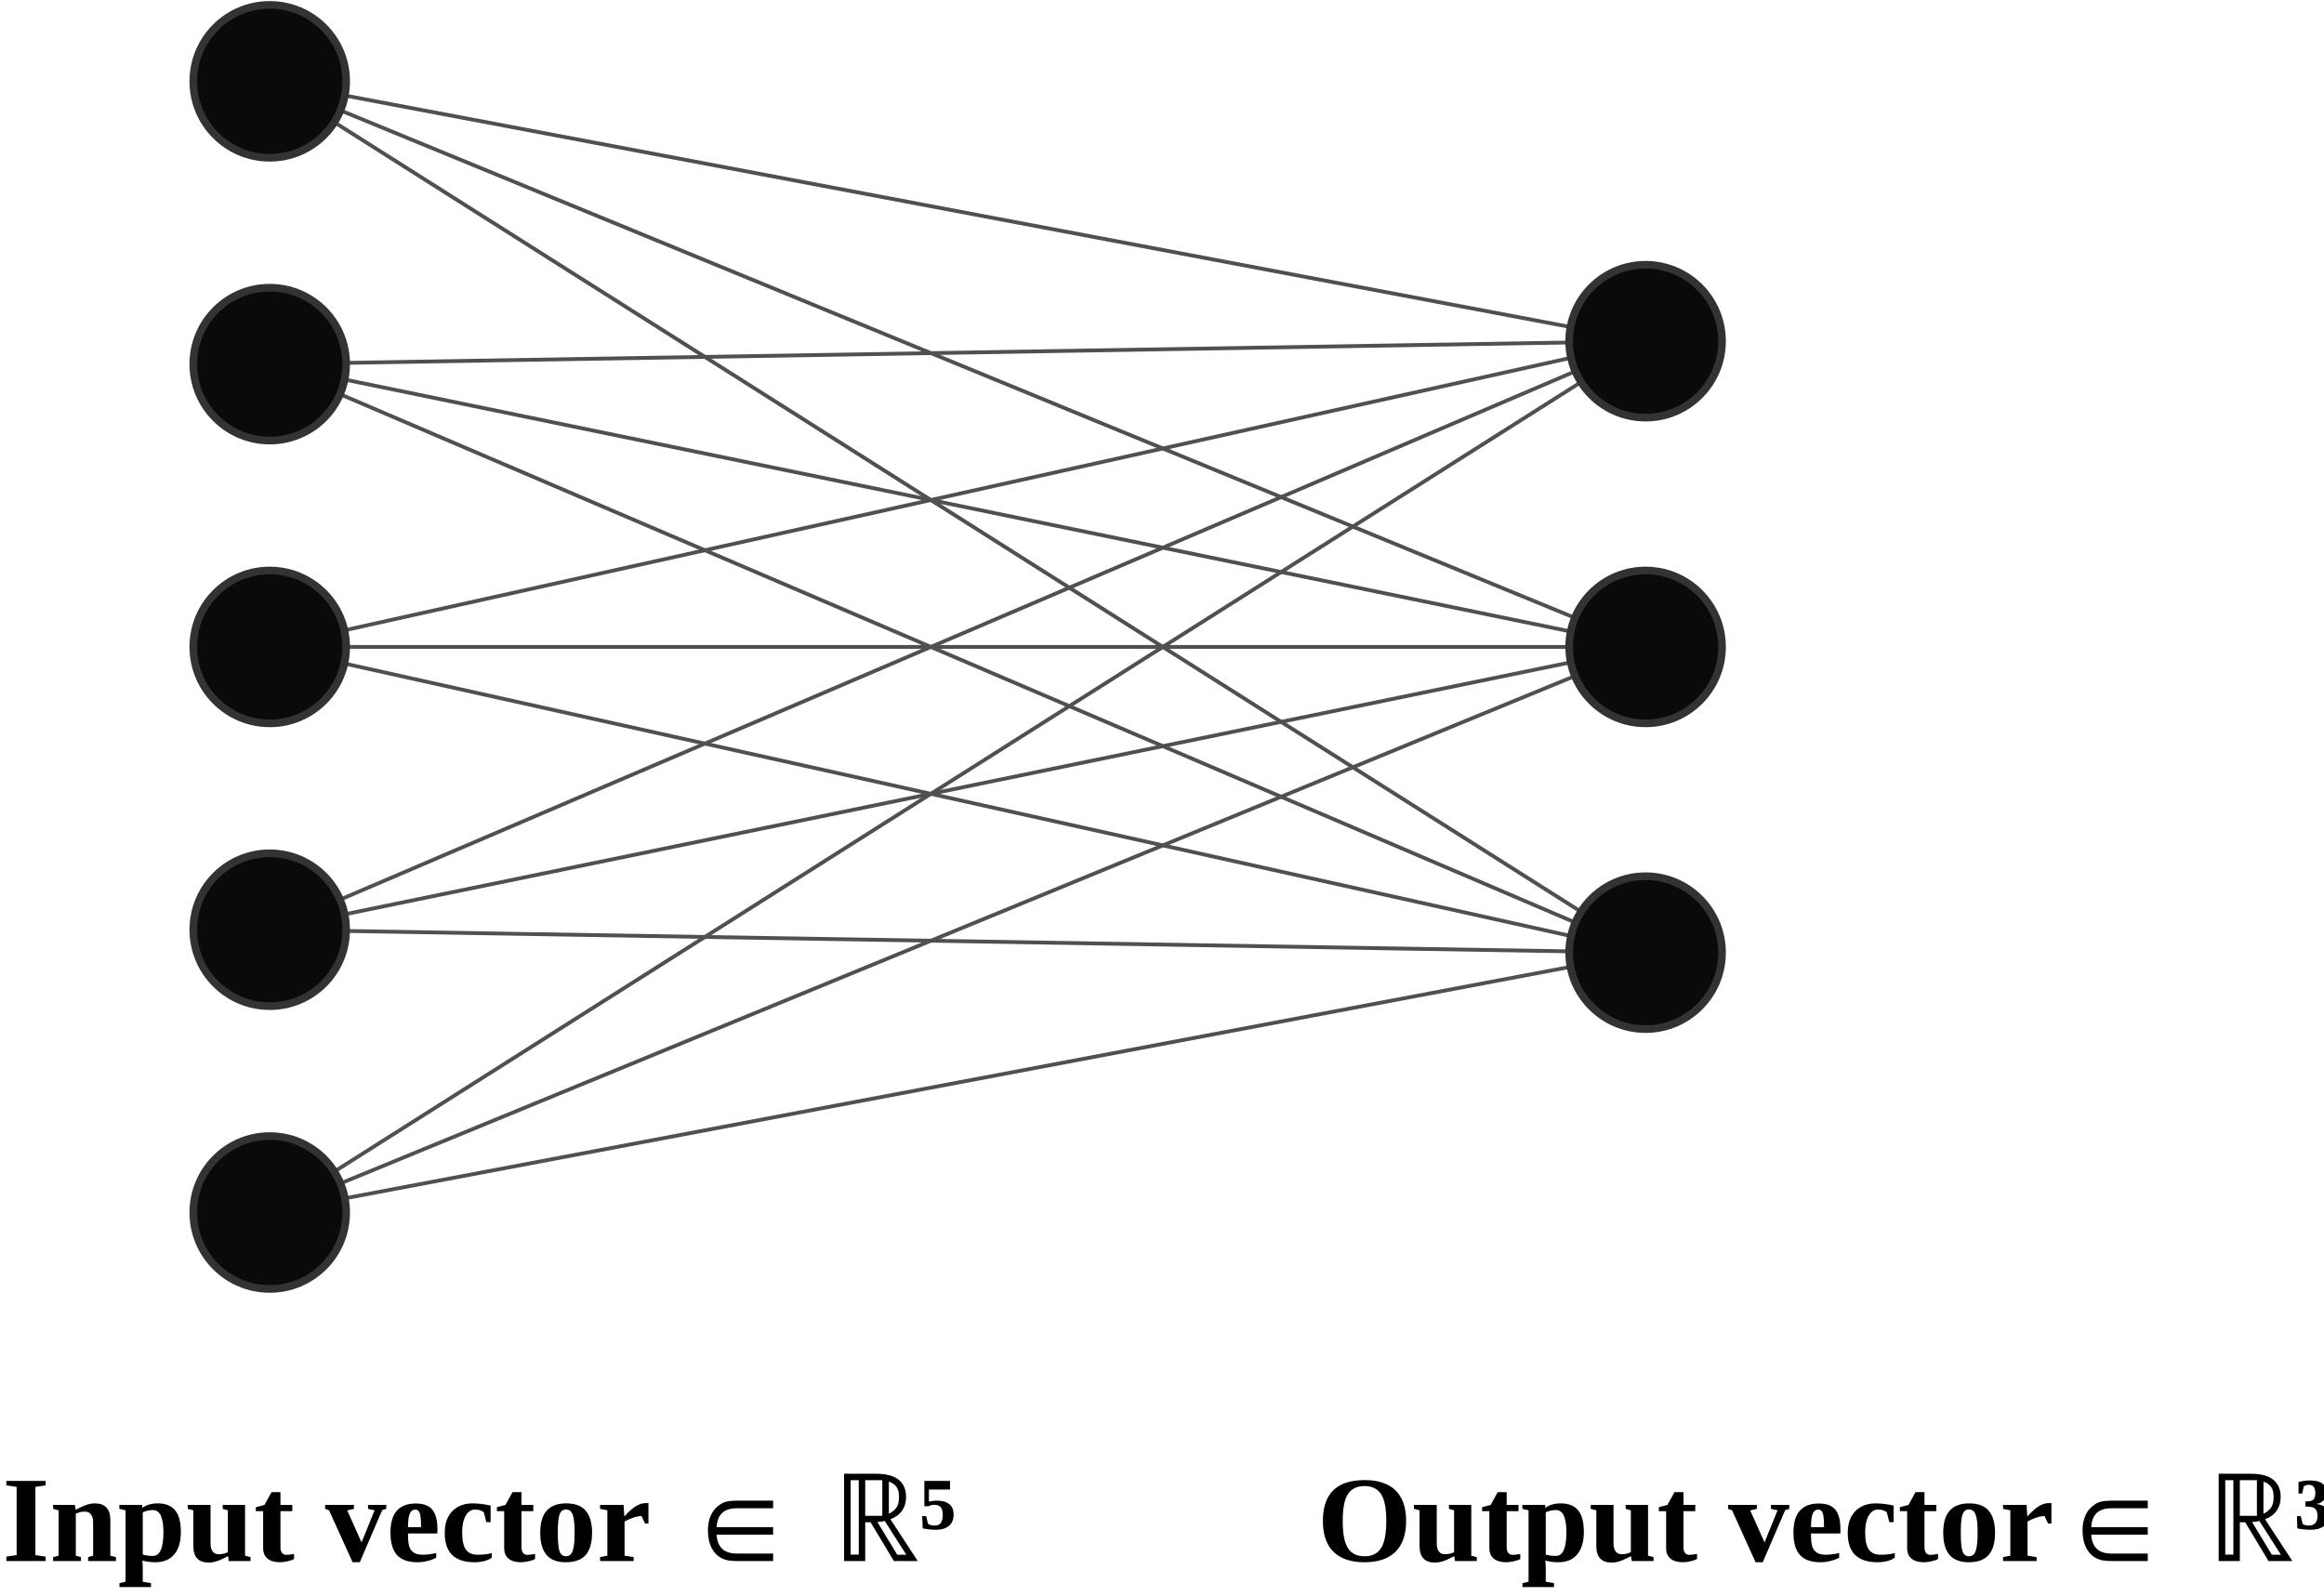
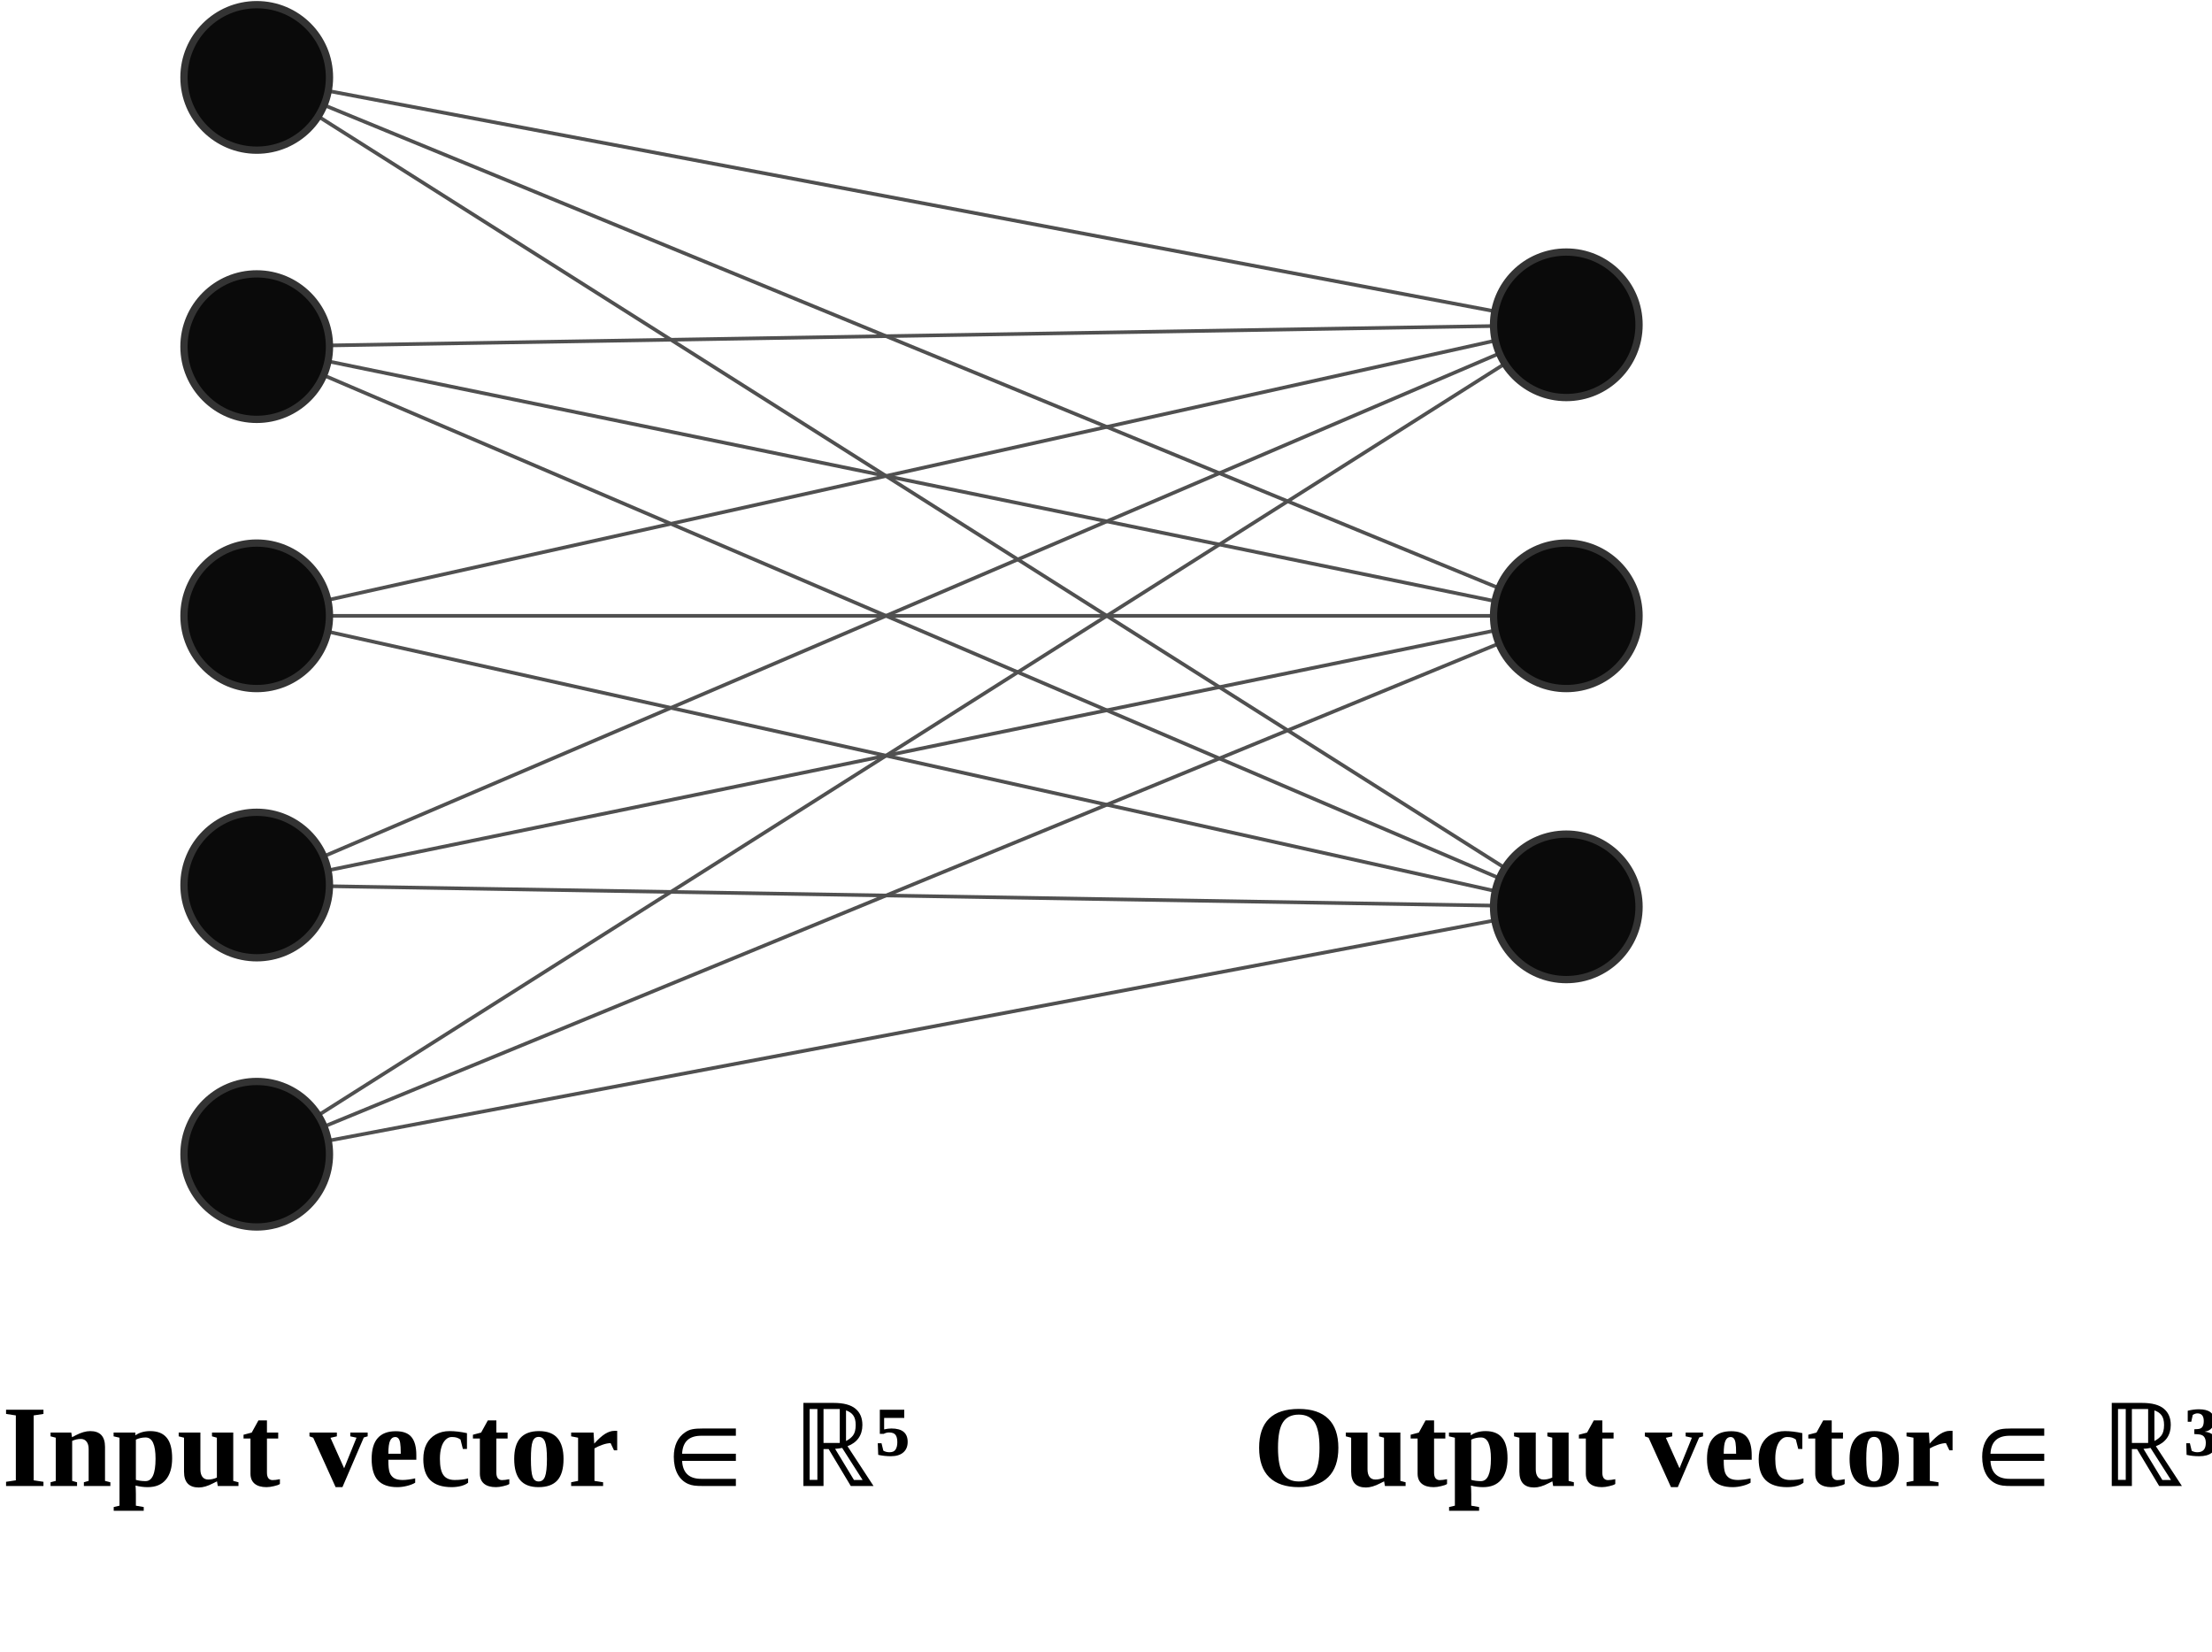
- <svg xmlns="http://www.w3.org/2000/svg" style="cursor: move; background-color: white" viewBox="1196.9 287.7 1085.48 745.25">
+ <svg xmlns="http://www.w3.org/2000/svg" style="cursor: move; background-color: white; padding:20" viewBox="1196.9 287.7 1085.48 810.25">
  <g transform="translate(-4437.02,-1657.549) scale(3.570188)">
    <path class="link" style="stroke-width: 0.5px; stroke-opacity: 1; stroke: rgb(80, 80, 80); fill: none;" marker-end="" d="M1613.333,555.5, 1793.333,589.5" />
    <path class="link" style="stroke-width: 0.5px; stroke-opacity: 1; stroke: rgb(80, 80, 80); fill: none;" marker-end="" d="M1613.333,555.5, 1793.333,629.5" />
    <path class="link" style="stroke-width: 0.5px; stroke-opacity: 1; stroke: rgb(80, 80, 80); fill: none;" marker-end="" d="M1613.333,555.5, 1793.333,669.5" />
    <path class="link" style="stroke-width: 0.5px; stroke-opacity: 1; stroke: rgb(80, 80, 80); fill: none;" marker-end="" d="M1613.333,592.5, 1793.333,589.5" />
    <path class="link" style="stroke-width: 0.5px; stroke-opacity: 1; stroke: rgb(80, 80, 80); fill: none;" marker-end="" d="M1613.333,592.5, 1793.333,629.5" />
    <path class="link" style="stroke-width: 0.5px; stroke-opacity: 1; stroke: rgb(80, 80, 80); fill: none;" marker-end="" d="M1613.333,592.5, 1793.333,669.5" />
    <path class="link" style="stroke-width: 0.5px; stroke-opacity: 1; stroke: rgb(80, 80, 80); fill: none;" marker-end="" d="M1613.333,629.5, 1793.333,589.5" />
    <path class="link" style="stroke-width: 0.5px; stroke-opacity: 1; stroke: rgb(80, 80, 80); fill: none;" marker-end="" d="M1613.333,629.5, 1793.333,629.5" />
    <path class="link" style="stroke-width: 0.5px; stroke-opacity: 1; stroke: rgb(80, 80, 80); fill: none;" marker-end="" d="M1613.333,629.5, 1793.333,669.5" />
    <path class="link" style="stroke-width: 0.5px; stroke-opacity: 1; stroke: rgb(80, 80, 80); fill: none;" marker-end="" d="M1613.333,666.5, 1793.333,589.5" />
    <path class="link" style="stroke-width: 0.5px; stroke-opacity: 1; stroke: rgb(80, 80, 80); fill: none;" marker-end="" d="M1613.333,666.5, 1793.333,629.5" />
    <path class="link" style="stroke-width: 0.5px; stroke-opacity: 1; stroke: rgb(80, 80, 80); fill: none;" marker-end="" d="M1613.333,666.5, 1793.333,669.5" />
    <path class="link" style="stroke-width: 0.5px; stroke-opacity: 1; stroke: rgb(80, 80, 80); fill: none;" marker-end="" d="M1613.333,703.5, 1793.333,589.5" />
    <path class="link" style="stroke-width: 0.5px; stroke-opacity: 1; stroke: rgb(80, 80, 80); fill: none;" marker-end="" d="M1613.333,703.5, 1793.333,629.5" />
    <path class="link" style="stroke-width: 0.5px; stroke-opacity: 1; stroke: rgb(80, 80, 80); fill: none;" marker-end="" d="M1613.333,703.5, 1793.333,669.5" />
    <circle r="10" class="node" id="0_0" style="fill: rgb(10, 10, 10); stroke: rgb(51, 51, 51);" cx="1613.333" cy="555.5" />
    <circle r="10" class="node" id="0_1" style="fill: rgb(10, 10, 10); stroke: rgb(51, 51, 51);" cx="1613.333" cy="592.5" />
    <circle r="10" class="node" id="0_2" style="fill: rgb(10, 10, 10); stroke: rgb(51, 51, 51);" cx="1613.333" cy="629.5" />
    <circle r="10" class="node" id="0_3" style="fill: rgb(10, 10, 10); stroke: rgb(51, 51, 51);" cx="1613.333" cy="666.5" />
    <circle r="10" class="node" id="0_4" style="fill: rgb(10, 10, 10); stroke: rgb(51, 51, 51);" cx="1613.333" cy="703.5" />
    <text class="text" dy=".35em" style="font-size: 16px; font-weight: bold" x="1578.333" y="743.5">Input vector ∈ ℝ⁵</text>
    <circle r="10" class="node" id="1_0" style="fill: rgb(10, 10, 10); stroke: rgb(51, 51, 51);" cx="1793.333" cy="589.5" />
    <circle r="10" class="node" id="1_1" style="fill: rgb(10, 10, 10); stroke: rgb(51, 51, 51);" cx="1793.333" cy="629.5" />
    <circle r="10" class="node" id="1_2" style="fill: rgb(10, 10, 10); stroke: rgb(51, 51, 51);" cx="1793.333" cy="669.5" />
    <text class="text" dy=".35em" style="font-size: 16px; font-weight: bold" x="1750.333" y="743.5">Output vector∈ ℝ³</text>
  </g>
  <defs>
    <marker id="arrow" viewBox="0 -5 10 10" markerWidth="7" markerHeight="7" orient="auto" refX="40">
      <path d="M0,-5L10,0L0,5" style="stroke: rgb(80, 80, 80); fill: none;" />
    </marker>
  </defs>
</svg>
